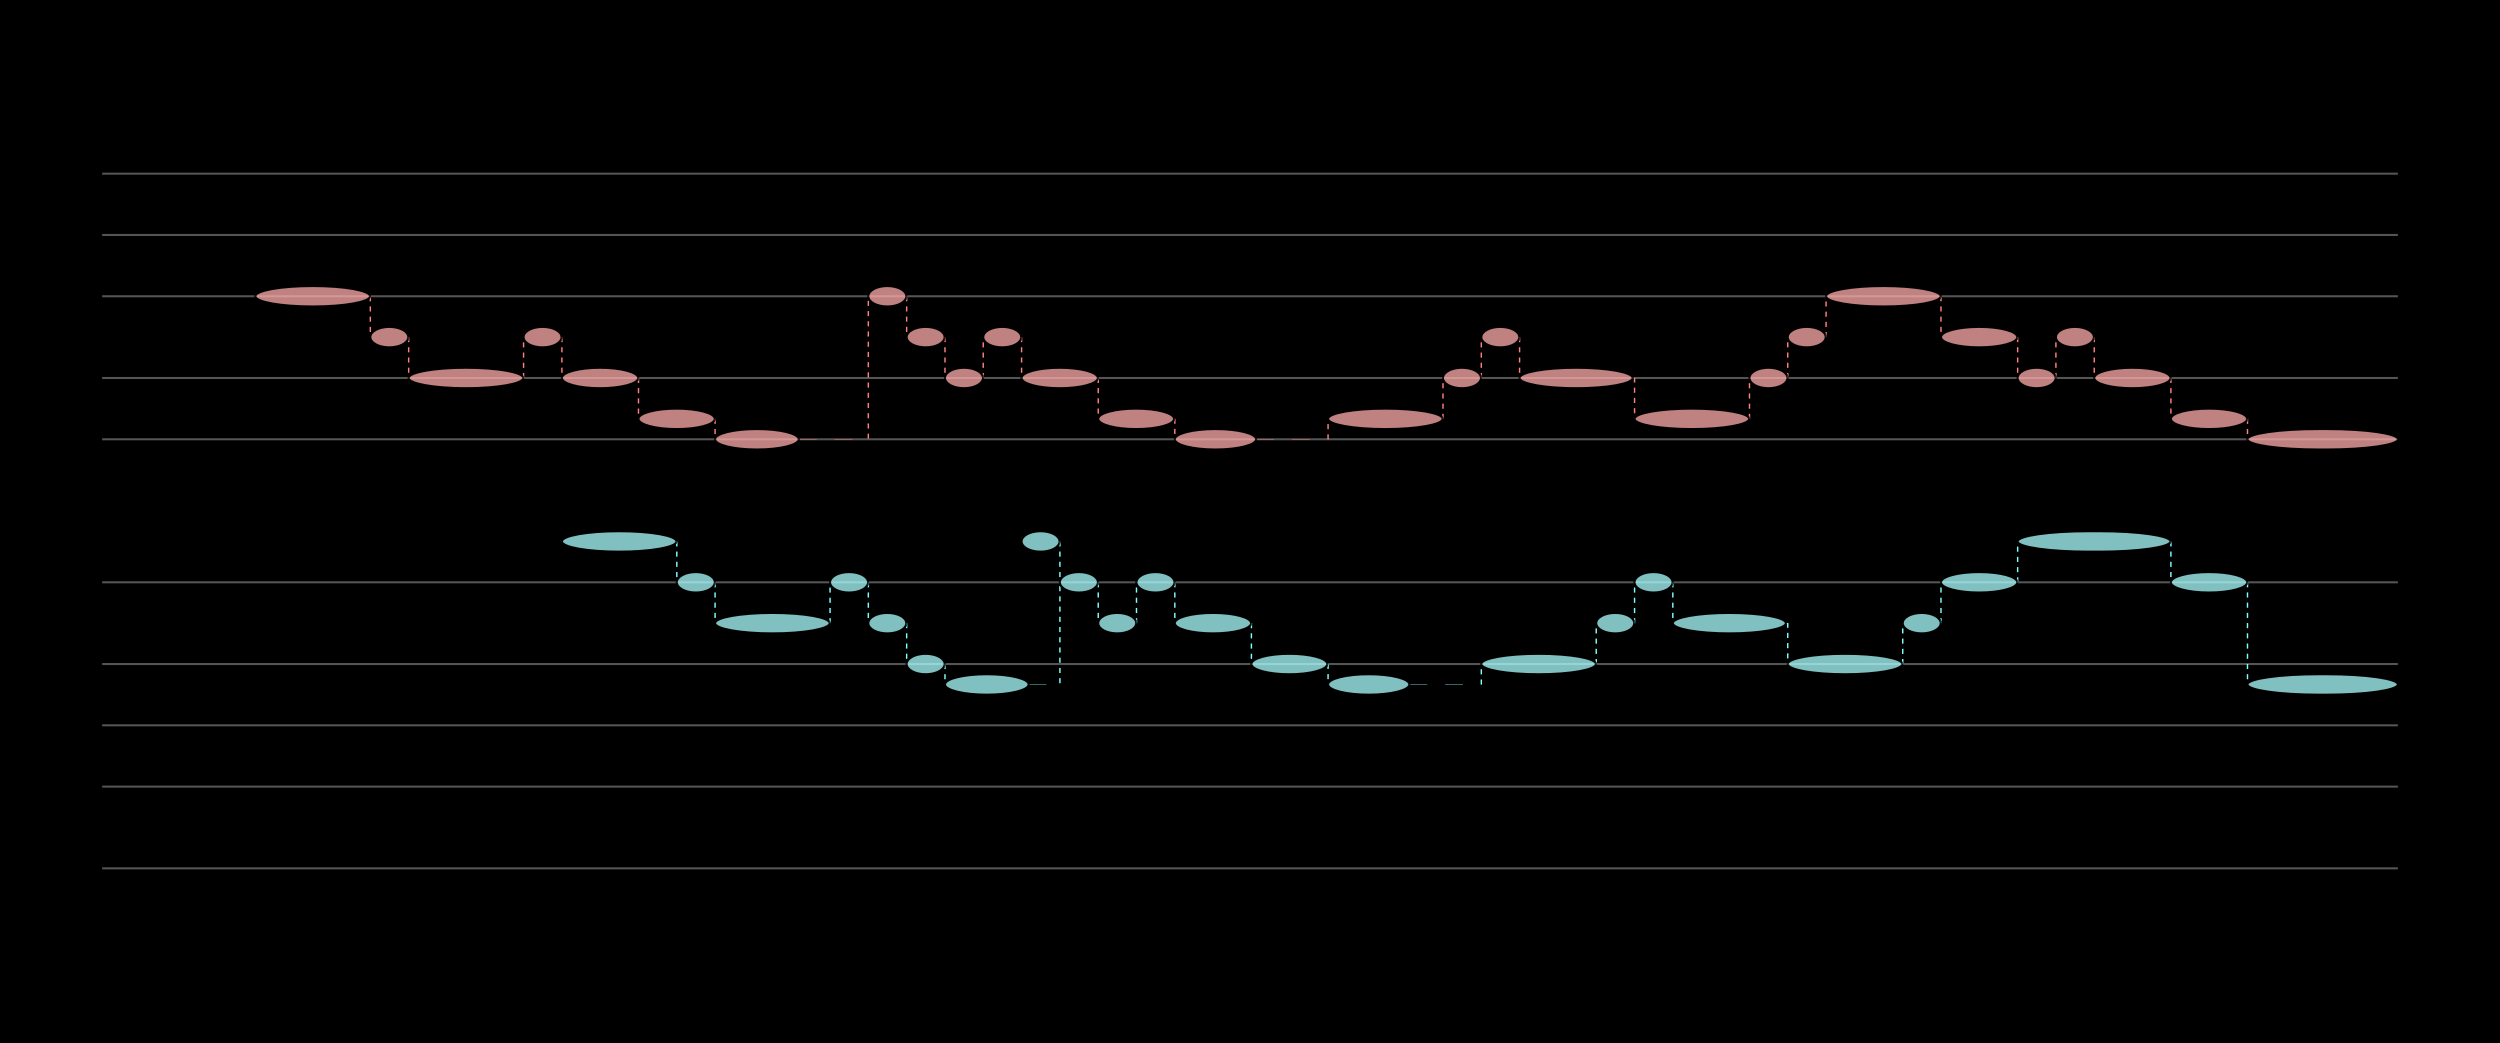
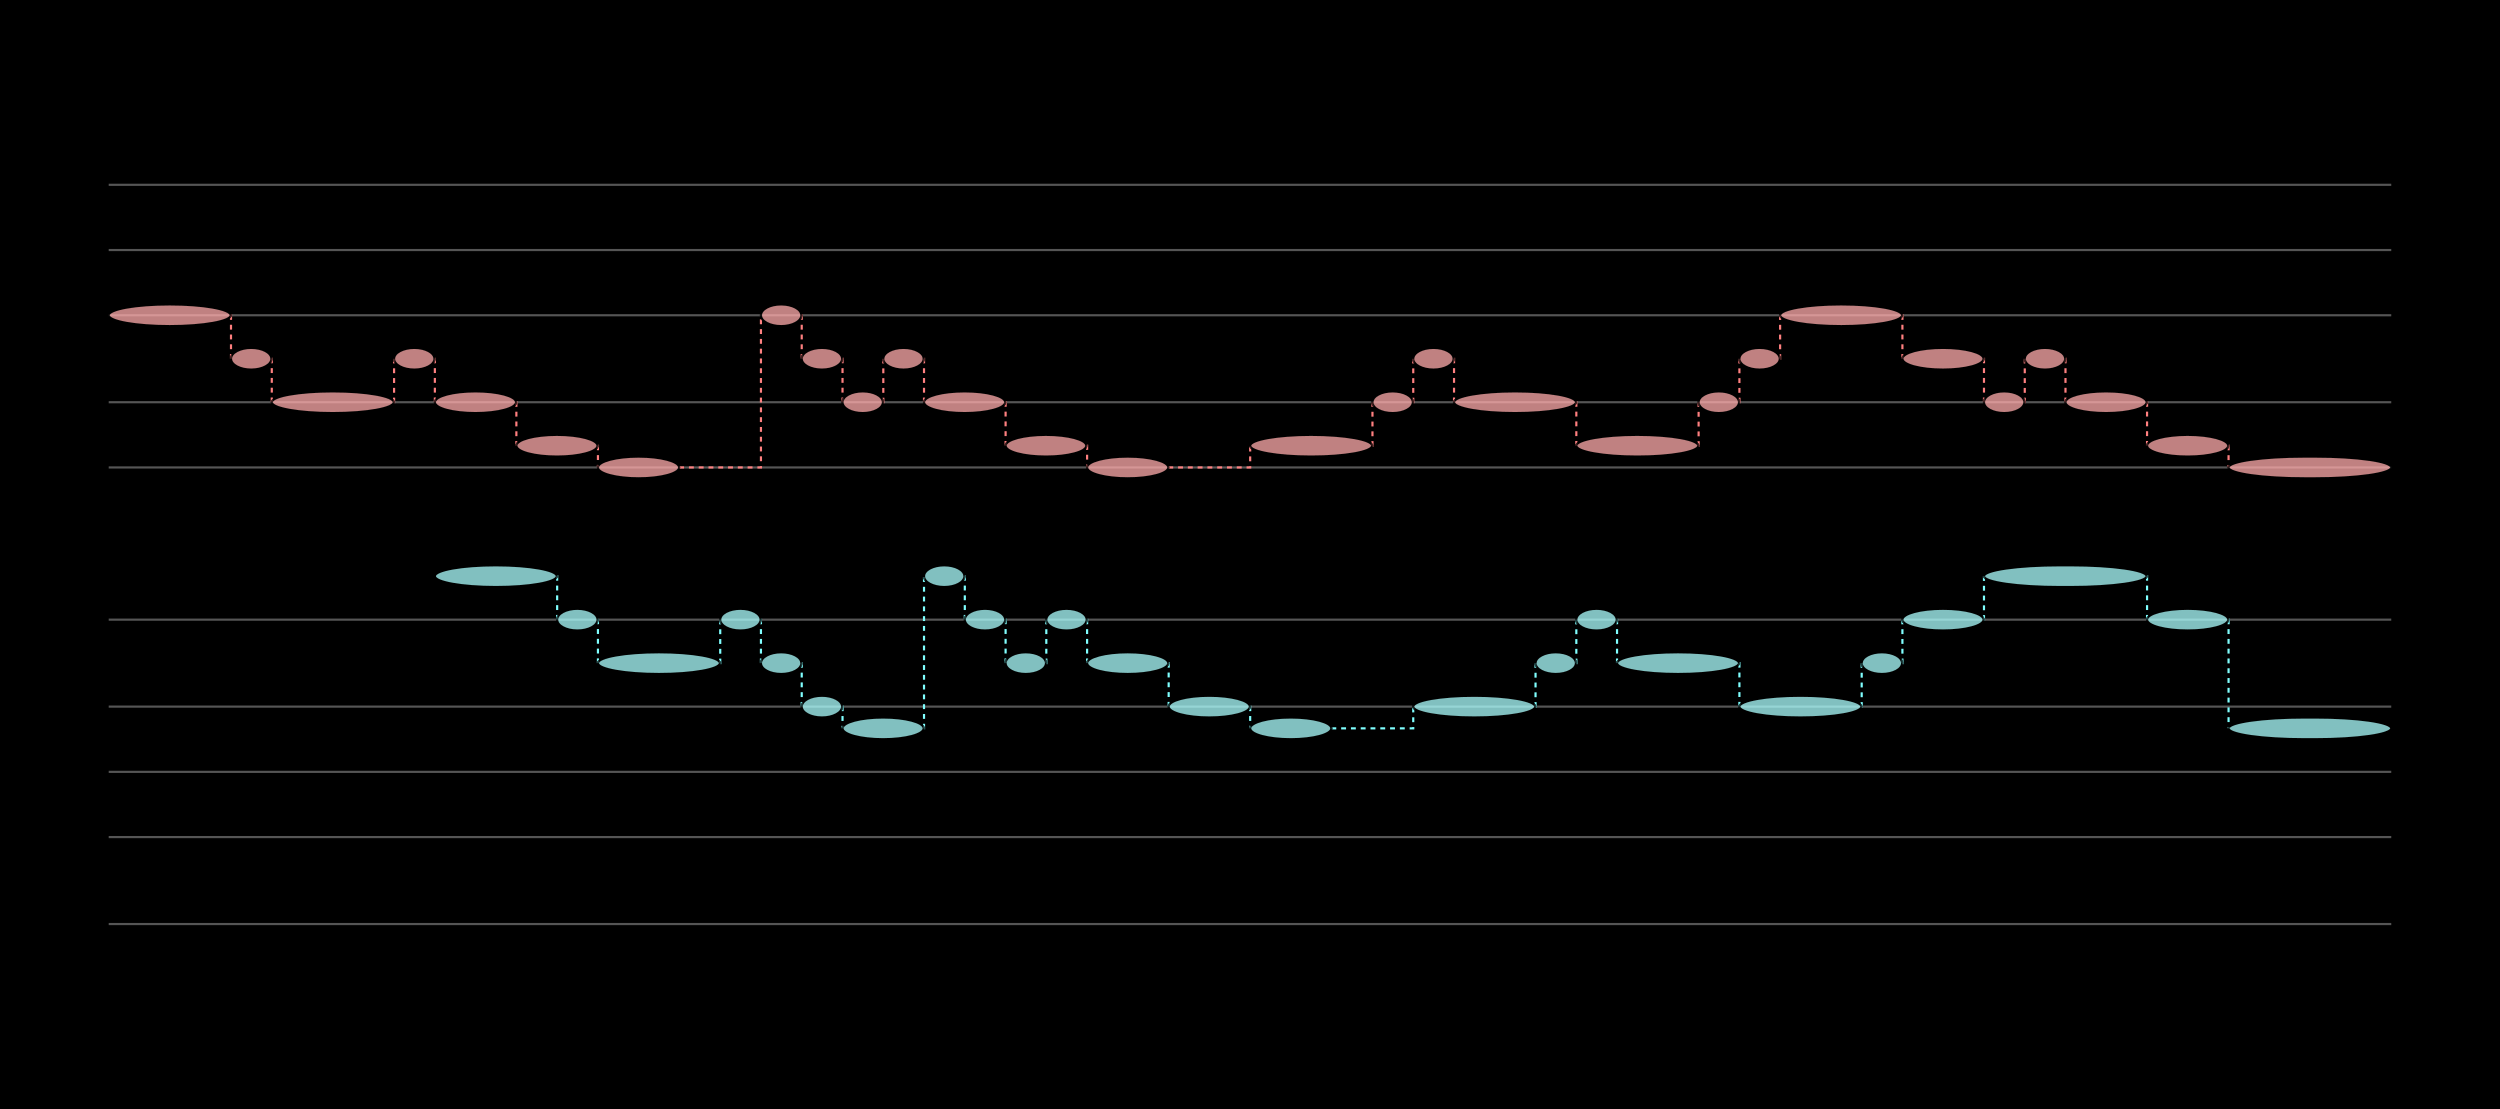
- <svg xmlns="http://www.w3.org/2000/svg" version="1.1" viewPort="0 40 32.103 41" viewBox="-50 -50 1223.59 510" width="1223.59" height="510">
+ <svg xmlns="http://www.w3.org/2000/svg" version="1.1" viewPort="0 40 29.995 41" viewBox="-50 -50 1149.84 510" width="1149.84" height="510">
  <filter id="constantOpacity">
    <feComponentTransfer>
      <feFuncA type="table" tableValues="0 .5 .5" />
    </feComponentTransfer>
  </filter>
  <rect class="background" x="-500%" y="-500%" width="1000%" height="1000%" style="fill:black" />
  <g transform="scale(35, -10) translate(0, -81)">
    <g class="staff-lines" stroke-width="0.1" stroke="#555555">
-       <path d="M0 64.5 L32.103 64.5" />
-       <path d="M0 67.5 L32.103 67.5" />
-       <path d="M0 71.5 L32.103 71.5" />
-       <path d="M0 74.5 L32.103 74.5" />
-       <path d="M0 77.5 L32.103 77.5" />
-       <path d="M0 43.5 L32.103 43.5" />
-       <path d="M0 47.5 L32.103 47.5" />
-       <path d="M0 50.5 L32.103 50.5" />
-       <path d="M0 53.5 L32.103 53.5" />
-       <path d="M0 57.5 L32.103 57.5" />
+       <path d="M0 64.5 L29.995 64.5" />
+       <path d="M0 67.5 L29.995 67.5" />
+       <path d="M0 71.5 L29.995 71.5" />
+       <path d="M0 74.5 L29.995 74.5" />
+       <path d="M0 77.5 L29.995 77.5" />
+       <path d="M0 43.5 L29.995 43.5" />
+       <path d="M0 47.5 L29.995 47.5" />
+       <path d="M0 50.5 L29.995 50.5" />
+       <path d="M0 53.5 L29.995 53.5" />
+       <path d="M0 57.5 L29.995 57.5" />
    </g>
    <g style="stroke-width:1; stroke:black;">
-       <g class="note-lines track-2" fill="none" stroke="hsl(180, 100%, 75%)" stroke-dasharray="0.25" stroke-width="0.02">
-         <path d=" M8.031 59.5 L8.036 59.5 L8.036 57.5" />
-         <path d=" M8.567 57.5 L8.571 57.5 L8.571 55.5" />
-         <path d=" M10.174 55.5 L10.179 55.5 L10.179 57.5" />
-         <path d=" M10.71 57.5 L10.714 57.5 L10.714 55.5" />
-         <path d=" M11.245 55.5 L11.25 55.5 L11.25 53.5" />
-         <path d=" M11.781 53.5 L11.786 53.5 L11.786 52.5" />
-         <path d=" M12.955 52.5 L13.393 52.5 L13.393 57.5" />
-         <path d=" M13.388 59.5 L13.393 59.5 L13.393 57.5" />
-         <path d=" M13.924 57.5 L13.929 57.5 L13.929 55.5" />
-         <path d=" M14.46 55.5 L14.464 55.5 L14.464 57.5" />
-         <path d=" M14.995 57.5 L15 57.5 L15 55.5" />
-         <path d=" M16.067 55.5 L16.071 55.5 L16.071 53.5" />
-         <path d=" M17.133 53.5 L17.143 53.5 L17.143 52.5" />
-         <path d=" M18.28 52.5 L19.286 52.5 L19.286 53.5" />
-         <path d=" M20.888 53.5 L20.893 53.5 L20.893 55.5" />
-         <path d=" M21.424 55.5 L21.429 55.5 L21.429 57.5" />
-         <path d=" M21.96 57.5 L21.964 57.5 L21.964 55.5" />
-         <path d=" M23.546 55.5 L23.571 55.5 L23.571 53.5" />
-         <path d=" M25.174 53.5 L25.179 53.5 L25.179 55.5" />
-         <path d=" M25.71 55.5 L25.714 55.5 L25.714 57.5" />
-         <path d=" M26.781 57.5 L26.786 57.5 L26.786 59.5" />
-         <path d=" M28.924 59.5 L28.929 59.5 L28.929 57.5" />
-         <path d=" M29.995 57.5 L30 57.5 L30 52.5" />
-       </g>
-       <g class="note-lines track-1" fill="none" stroke="hsl(0, 100%, 75%)" stroke-dasharray="0.25" stroke-width="0.02">
-         <path d=" M3.746 71.5 L3.75 71.5 L3.75 69.5" />
-         <path d=" M4.281 69.5 L4.286 69.5 L4.286 67.5" />
-         <path d=" M5.888 67.5 L5.893 67.5 L5.893 69.5" />
-         <path d=" M6.424 69.5 L6.429 69.5 L6.429 67.5" />
-         <path d=" M7.496 67.5 L7.5 67.5 L7.5 65.5" />
-         <path d=" M8.567 65.5 L8.571 65.5 L8.571 64.5" />
-         <path d=" M9.741 64.5 L10.714 64.5 L10.714 71.5" />
-         <path d=" M11.245 71.5 L11.25 71.5 L11.25 69.5" />
-         <path d=" M11.781 69.5 L11.786 69.5 L11.786 67.5" />
-         <path d=" M12.317 67.5 L12.321 67.5 L12.321 69.5" />
-         <path d=" M12.853 69.5 L12.857 69.5 L12.857 67.5" />
-         <path d=" M13.924 67.5 L13.929 67.5 L13.929 65.5" />
-         <path d=" M14.99 65.5 L15 65.5 L15 64.5" />
-         <path d=" M16.137 64.5 L17.143 64.5 L17.143 65.5" />
-         <path d=" M18.745 65.5 L18.75 65.5 L18.75 67.5" />
-         <path d=" M19.281 67.5 L19.286 67.5 L19.286 69.5" />
-         <path d=" M19.817 69.5 L19.821 69.5 L19.821 67.5" />
-         <path d=" M21.403 67.5 L21.429 67.5 L21.429 65.5" />
-         <path d=" M23.031 65.5 L23.036 65.5 L23.036 67.5" />
-         <path d=" M23.567 67.5 L23.571 67.5 L23.571 69.5" />
-         <path d=" M24.103 69.5 L24.107 69.5 L24.107 71.5" />
-         <path d=" M25.71 71.5 L25.714 71.5 L25.714 69.5" />
-         <path d=" M26.781 69.5 L26.786 69.5 L26.786 67.5" />
-         <path d=" M27.317 67.5 L27.321 67.5 L27.321 69.5" />
-         <path d=" M27.853 69.5 L27.857 69.5 L27.857 67.5" />
-         <path d=" M28.924 67.5 L28.929 67.5 L28.929 65.5" />
-         <path d=" M29.995 65.5 L30 65.5 L30 64.5" />
+       <g class="note-lines track-2" fill="none" stroke="hsl(180, 100%, 75%)" stroke-dasharray="2.25" stroke-width="1">
+         <path vector-effect="non-scaling-stroke" d=" M5.888 59.5 L5.893 59.5 L5.893 57.5" />
+         <path vector-effect="non-scaling-stroke" d=" M6.424 57.5 L6.429 57.5 L6.429 55.5" />
+         <path vector-effect="non-scaling-stroke" d=" M8.031 55.5 L8.036 55.5 L8.036 57.5" />
+         <path vector-effect="non-scaling-stroke" d=" M8.567 57.5 L8.571 57.5 L8.571 55.5" />
+         <path vector-effect="non-scaling-stroke" d=" M9.103 55.5 L9.107 55.5 L9.107 53.5" />
+         <path vector-effect="non-scaling-stroke" d=" M9.638 53.5 L9.643 53.5 L9.643 52.5" />
+         <path vector-effect="non-scaling-stroke" d=" M10.71 52.5 L10.714 52.5 L10.714 59.5" />
+         <path vector-effect="non-scaling-stroke" d=" M11.245 59.5 L11.25 59.5 L11.25 57.5" />
+         <path vector-effect="non-scaling-stroke" d=" M11.781 57.5 L11.786 57.5 L11.786 55.5" />
+         <path vector-effect="non-scaling-stroke" d=" M12.317 55.5 L12.321 55.5 L12.321 57.5" />
+         <path vector-effect="non-scaling-stroke" d=" M12.853 57.5 L12.857 57.5 L12.857 55.5" />
+         <path vector-effect="non-scaling-stroke" d=" M13.924 55.5 L13.929 55.5 L13.929 53.5" />
+         <path vector-effect="non-scaling-stroke" d=" M14.995 53.5 L15 53.5 L15 52.5" />
+         <path vector-effect="non-scaling-stroke" d=" M16.067 52.5 L17.143 52.5 L17.143 53.5" />
+         <path vector-effect="non-scaling-stroke" d=" M18.745 53.5 L18.75 53.5 L18.75 55.5" />
+         <path vector-effect="non-scaling-stroke" d=" M19.281 55.5 L19.286 55.5 L19.286 57.5" />
+         <path vector-effect="non-scaling-stroke" d=" M19.817 57.5 L19.821 57.5 L19.821 55.5" />
+         <path vector-effect="non-scaling-stroke" d=" M21.424 55.5 L21.429 55.5 L21.429 53.5" />
+         <path vector-effect="non-scaling-stroke" d=" M23.031 53.5 L23.036 53.5 L23.036 55.5" />
+         <path vector-effect="non-scaling-stroke" d=" M23.567 55.5 L23.571 55.5 L23.571 57.5" />
+         <path vector-effect="non-scaling-stroke" d=" M24.638 57.5 L24.643 57.5 L24.643 59.5" />
+         <path vector-effect="non-scaling-stroke" d=" M26.781 59.5 L26.786 59.5 L26.786 57.5" />
+         <path vector-effect="non-scaling-stroke" d=" M27.853 57.5 L27.857 57.5 L27.857 52.5" />
+       </g>
+       <g class="note-lines track-1" fill="none" stroke="hsl(0, 100%, 75%)" stroke-dasharray="2.25" stroke-width="1">
+         <path vector-effect="non-scaling-stroke" d=" M1.603 71.5 L1.607 71.5 L1.607 69.5" />
+         <path vector-effect="non-scaling-stroke" d=" M2.138 69.5 L2.143 69.5 L2.143 67.5" />
+         <path vector-effect="non-scaling-stroke" d=" M3.746 67.5 L3.75 67.5 L3.75 69.5" />
+         <path vector-effect="non-scaling-stroke" d=" M4.281 69.5 L4.286 69.5 L4.286 67.5" />
+         <path vector-effect="non-scaling-stroke" d=" M5.353 67.5 L5.357 67.5 L5.357 65.5" />
+         <path vector-effect="non-scaling-stroke" d=" M6.424 65.5 L6.429 65.5 L6.429 64.5" />
+         <path vector-effect="non-scaling-stroke" d=" M7.496 64.5 L8.571 64.5 L8.571 71.5" />
+         <path vector-effect="non-scaling-stroke" d=" M9.103 71.5 L9.107 71.5 L9.107 69.5" />
+         <path vector-effect="non-scaling-stroke" d=" M9.638 69.5 L9.643 69.5 L9.643 67.5" />
+         <path vector-effect="non-scaling-stroke" d=" M10.174 67.5 L10.179 67.5 L10.179 69.5" />
+         <path vector-effect="non-scaling-stroke" d=" M10.71 69.5 L10.714 69.5 L10.714 67.5" />
+         <path vector-effect="non-scaling-stroke" d=" M11.781 67.5 L11.786 67.5 L11.786 65.5" />
+         <path vector-effect="non-scaling-stroke" d=" M12.847 65.5 L12.857 65.5 L12.857 64.5" />
+         <path vector-effect="non-scaling-stroke" d=" M13.924 64.5 L15 64.5 L15 65.5" />
+         <path vector-effect="non-scaling-stroke" d=" M16.603 65.5 L16.607 65.5 L16.607 67.5" />
+         <path vector-effect="non-scaling-stroke" d=" M17.138 67.5 L17.143 67.5 L17.143 69.5" />
+         <path vector-effect="non-scaling-stroke" d=" M17.674 69.5 L17.679 69.5 L17.679 67.5" />
+         <path vector-effect="non-scaling-stroke" d=" M19.281 67.5 L19.286 67.5 L19.286 65.5" />
+         <path vector-effect="non-scaling-stroke" d=" M20.888 65.5 L20.893 65.5 L20.893 67.5" />
+         <path vector-effect="non-scaling-stroke" d=" M21.424 67.5 L21.429 67.5 L21.429 69.5" />
+         <path vector-effect="non-scaling-stroke" d=" M21.96 69.5 L21.964 69.5 L21.964 71.5" />
+         <path vector-effect="non-scaling-stroke" d=" M23.567 71.5 L23.571 71.5 L23.571 69.5" />
+         <path vector-effect="non-scaling-stroke" d=" M24.638 69.5 L24.643 69.5 L24.643 67.5" />
+         <path vector-effect="non-scaling-stroke" d=" M25.174 67.5 L25.179 67.5 L25.179 69.5" />
+         <path vector-effect="non-scaling-stroke" d=" M25.71 69.5 L25.714 69.5 L25.714 67.5" />
+         <path vector-effect="non-scaling-stroke" d=" M26.781 67.5 L26.786 67.5 L26.786 65.5" />
+         <path vector-effect="non-scaling-stroke" d=" M27.853 65.5 L27.857 65.5 L27.857 64.5" />
      </g>
      <g opacity="0.5" class="note-backdrops track-2" style="fill:white;">
-         <rect vector-effect="non-scaling-stroke" class="note key-59 ont-6d429 offt-8d031 maxima" rx="1" ry="1" x="6.429" y="59" width="1.603" height="1" />
-         <rect vector-effect="non-scaling-stroke" class="note key-57 ont-8d036 offt-8d567" rx="1" ry="1" x="8.036" y="57" width="0.531" height="1" />
-         <rect vector-effect="non-scaling-stroke" class="note key-55 ont-8d571 offt-10d174" rx="1" ry="1" x="8.571" y="55" width="1.603" height="1" />
-         <rect vector-effect="non-scaling-stroke" class="note key-57 ont-10d179 offt-10d710" rx="1" ry="1" x="10.179" y="57" width="0.531" height="1" />
-         <rect vector-effect="non-scaling-stroke" class="note key-55 ont-10d714 offt-11d246" rx="1" ry="1" x="10.714" y="55" width="0.531" height="1" />
-         <rect vector-effect="non-scaling-stroke" class="note key-53 ont-11d250 offt-11d781" rx="1" ry="1" x="11.25" y="53" width="0.531" height="1" />
-         <rect vector-effect="non-scaling-stroke" class="note key-52 ont-11d786 offt-12d955 minima" rx="1" ry="1" x="11.786" y="52" width="1.17" height="1" />
-         <rect vector-effect="non-scaling-stroke" class="note key-59 ont-12d857 offt-13d388 maxima" rx="1" ry="1" x="12.857" y="59" width="0.531" height="1" />
-         <rect vector-effect="non-scaling-stroke" class="note key-57 ont-13d393 offt-13d924" rx="1" ry="1" x="13.393" y="57" width="0.531" height="1" />
-         <rect vector-effect="non-scaling-stroke" class="note key-55 ont-13d929 offt-14d460" rx="1" ry="1" x="13.929" y="55" width="0.531" height="1" />
-         <rect vector-effect="non-scaling-stroke" class="note key-57 ont-14d464 offt-14d996" rx="1" ry="1" x="14.464" y="57" width="0.531" height="1" />
-         <rect vector-effect="non-scaling-stroke" class="note key-55 ont-15d000 offt-16d067" rx="1" ry="1" x="15" y="55" width="1.067" height="1" />
-         <rect vector-effect="non-scaling-stroke" class="note key-53 ont-16d071 offt-17d133" rx="1" ry="1" x="16.071" y="53" width="1.061" height="1" />
-         <rect vector-effect="non-scaling-stroke" class="note key-52 ont-17d143 offt-18d280 minima" rx="1" ry="1" x="17.143" y="52" width="1.137" height="1" />
-         <rect vector-effect="non-scaling-stroke" class="note key-53 ont-19d286 offt-20d888" rx="1" ry="1" x="19.286" y="53" width="1.603" height="1" />
-         <rect vector-effect="non-scaling-stroke" class="note key-55 ont-20d893 offt-21d424" rx="1" ry="1" x="20.893" y="55" width="0.531" height="1" />
-         <rect vector-effect="non-scaling-stroke" class="note key-57 ont-21d429 offt-21d960" rx="1" ry="1" x="21.429" y="57" width="0.531" height="1" />
-         <rect vector-effect="non-scaling-stroke" class="note key-55 ont-21d964 offt-23d546" rx="1" ry="1" x="21.964" y="55" width="1.581" height="1" />
-         <rect vector-effect="non-scaling-stroke" class="note key-53 ont-23d571 offt-25d174" rx="1" ry="1" x="23.571" y="53" width="1.603" height="1" />
-         <rect vector-effect="non-scaling-stroke" class="note key-55 ont-25d179 offt-25d710" rx="1" ry="1" x="25.179" y="55" width="0.531" height="1" />
-         <rect vector-effect="non-scaling-stroke" class="note key-57 ont-25d714 offt-26d781" rx="1" ry="1" x="25.714" y="57" width="1.067" height="1" />
-         <rect vector-effect="non-scaling-stroke" class="note key-59 ont-26d786 offt-28d924 maxima" rx="1" ry="1" x="26.786" y="59" width="2.138" height="1" />
-         <rect vector-effect="non-scaling-stroke" class="note key-57 ont-28d929 offt-29d996" rx="1" ry="1" x="28.929" y="57" width="1.067" height="1" />
-         <rect vector-effect="non-scaling-stroke" class="note key-52 ont-30d000 offt-32d103 minima" rx="1" ry="1" x="30" y="52" width="2.103" height="1" />
+         <g class="note key-59 ont-4d286 offt-5d888 maxima">
+           <rect vector-effect="non-scaling-stroke" rx="1" ry="1" x="4.286" y="59" width="1.603" height="1" />
+         </g>
+         <g class="note key-57 ont-5d893 offt-6d424">
+           <rect vector-effect="non-scaling-stroke" rx="1" ry="1" x="5.893" y="57" width="0.531" height="1" />
+         </g>
+         <g class="note key-55 ont-6d429 offt-8d031">
+           <rect vector-effect="non-scaling-stroke" rx="1" ry="1" x="6.429" y="55" width="1.603" height="1" />
+         </g>
+         <g class="note key-57 ont-8d036 offt-8d567">
+           <rect vector-effect="non-scaling-stroke" rx="1" ry="1" x="8.036" y="57" width="0.531" height="1" />
+         </g>
+         <g class="note key-55 ont-8d571 offt-9d103">
+           <rect vector-effect="non-scaling-stroke" rx="1" ry="1" x="8.571" y="55" width="0.531" height="1" />
+         </g>
+         <g class="note key-53 ont-9d107 offt-9d638">
+           <rect vector-effect="non-scaling-stroke" rx="1" ry="1" x="9.107" y="53" width="0.531" height="1" />
+         </g>
+         <g class="note key-52 ont-9d643 offt-10d710 minima">
+           <rect vector-effect="non-scaling-stroke" rx="1" ry="1" x="9.643" y="52" width="1.067" height="1" />
+         </g>
+         <g class="note key-59 ont-10d714 offt-11d246 maxima">
+           <rect vector-effect="non-scaling-stroke" rx="1" ry="1" x="10.714" y="59" width="0.531" height="1" />
+         </g>
+         <g class="note key-57 ont-11d250 offt-11d781">
+           <rect vector-effect="non-scaling-stroke" rx="1" ry="1" x="11.25" y="57" width="0.531" height="1" />
+         </g>
+         <g class="note key-55 ont-11d786 offt-12d317">
+           <rect vector-effect="non-scaling-stroke" rx="1" ry="1" x="11.786" y="55" width="0.531" height="1" />
+         </g>
+         <g class="note key-57 ont-12d321 offt-12d853">
+           <rect vector-effect="non-scaling-stroke" rx="1" ry="1" x="12.321" y="57" width="0.531" height="1" />
+         </g>
+         <g class="note key-55 ont-12d857 offt-13d924">
+           <rect vector-effect="non-scaling-stroke" rx="1" ry="1" x="12.857" y="55" width="1.067" height="1" />
+         </g>
+         <g class="note key-53 ont-13d929 offt-14d996">
+           <rect vector-effect="non-scaling-stroke" rx="1" ry="1" x="13.929" y="53" width="1.067" height="1" />
+         </g>
+         <g class="note key-52 ont-15d000 offt-16d067 minima">
+           <rect vector-effect="non-scaling-stroke" rx="1" ry="1" x="15" y="52" width="1.067" height="1" />
+         </g>
+         <g class="note key-53 ont-17d143 offt-18d746">
+           <rect vector-effect="non-scaling-stroke" rx="1" ry="1" x="17.143" y="53" width="1.603" height="1" />
+         </g>
+         <g class="note key-55 ont-18d750 offt-19d281">
+           <rect vector-effect="non-scaling-stroke" rx="1" ry="1" x="18.75" y="55" width="0.531" height="1" />
+         </g>
+         <g class="note key-57 ont-19d286 offt-19d817">
+           <rect vector-effect="non-scaling-stroke" rx="1" ry="1" x="19.286" y="57" width="0.531" height="1" />
+         </g>
+         <g class="note key-55 ont-19d821 offt-21d424">
+           <rect vector-effect="non-scaling-stroke" rx="1" ry="1" x="19.821" y="55" width="1.603" height="1" />
+         </g>
+         <g class="note key-53 ont-21d429 offt-23d031">
+           <rect vector-effect="non-scaling-stroke" rx="1" ry="1" x="21.429" y="53" width="1.603" height="1" />
+         </g>
+         <g class="note key-55 ont-23d036 offt-23d567">
+           <rect vector-effect="non-scaling-stroke" rx="1" ry="1" x="23.036" y="55" width="0.531" height="1" />
+         </g>
+         <g class="note key-57 ont-23d571 offt-24d638">
+           <rect vector-effect="non-scaling-stroke" rx="1" ry="1" x="23.571" y="57" width="1.067" height="1" />
+         </g>
+         <g class="note key-59 ont-24d643 offt-26d781 maxima">
+           <rect vector-effect="non-scaling-stroke" rx="1" ry="1" x="24.643" y="59" width="2.138" height="1" />
+         </g>
+         <g class="note key-57 ont-26d786 offt-27d853">
+           <rect vector-effect="non-scaling-stroke" rx="1" ry="1" x="26.786" y="57" width="1.067" height="1" />
+         </g>
+         <g class="note key-52 ont-27d857 offt-29d996 minima">
+           <rect vector-effect="non-scaling-stroke" rx="1" ry="1" x="27.857" y="52" width="2.138" height="1" />
+         </g>
      </g>
      <g opacity="0.5" class="note-backdrops track-1" style="fill:white;">
-         <rect vector-effect="non-scaling-stroke" class="note key-71 ont-2d143 offt-3d746 maxima" rx="1" ry="1" x="2.143" y="71" width="1.603" height="1" />
-         <rect vector-effect="non-scaling-stroke" class="note key-69 ont-3d750 offt-4d281" rx="1" ry="1" x="3.75" y="69" width="0.531" height="1" />
-         <rect vector-effect="non-scaling-stroke" class="note key-67 ont-4d286 offt-5d888" rx="1" ry="1" x="4.286" y="67" width="1.603" height="1" />
-         <rect vector-effect="non-scaling-stroke" class="note key-69 ont-5d893 offt-6d424" rx="1" ry="1" x="5.893" y="69" width="0.531" height="1" />
-         <rect vector-effect="non-scaling-stroke" class="note key-67 ont-6d429 offt-7d496" rx="1" ry="1" x="6.429" y="67" width="1.067" height="1" />
-         <rect vector-effect="non-scaling-stroke" class="note key-65 ont-7d500 offt-8d567" rx="1" ry="1" x="7.5" y="65" width="1.067" height="1" />
-         <rect vector-effect="non-scaling-stroke" class="note key-64 ont-8d571 offt-9d741 minima" rx="1" ry="1" x="8.571" y="64" width="1.17" height="1" />
-         <rect vector-effect="non-scaling-stroke" class="note key-71 ont-10d714 offt-11d246 maxima" rx="1" ry="1" x="10.714" y="71" width="0.531" height="1" />
-         <rect vector-effect="non-scaling-stroke" class="note key-69 ont-11d250 offt-11d781" rx="1" ry="1" x="11.25" y="69" width="0.531" height="1" />
-         <rect vector-effect="non-scaling-stroke" class="note key-67 ont-11d786 offt-12d317" rx="1" ry="1" x="11.786" y="67" width="0.531" height="1" />
-         <rect vector-effect="non-scaling-stroke" class="note key-69 ont-12d321 offt-12d853" rx="1" ry="1" x="12.321" y="69" width="0.531" height="1" />
-         <rect vector-effect="non-scaling-stroke" class="note key-67 ont-12d857 offt-13d924" rx="1" ry="1" x="12.857" y="67" width="1.067" height="1" />
-         <rect vector-effect="non-scaling-stroke" class="note key-65 ont-13d929 offt-14d990" rx="1" ry="1" x="13.929" y="65" width="1.061" height="1" />
-         <rect vector-effect="non-scaling-stroke" class="note key-64 ont-15d000 offt-16d137 minima" rx="1" ry="1" x="15" y="64" width="1.137" height="1" />
-         <rect vector-effect="non-scaling-stroke" class="note key-65 ont-17d143 offt-18d746" rx="1" ry="1" x="17.143" y="65" width="1.603" height="1" />
-         <rect vector-effect="non-scaling-stroke" class="note key-67 ont-18d750 offt-19d281" rx="1" ry="1" x="18.75" y="67" width="0.531" height="1" />
-         <rect vector-effect="non-scaling-stroke" class="note key-69 ont-19d286 offt-19d817" rx="1" ry="1" x="19.286" y="69" width="0.531" height="1" />
-         <rect vector-effect="non-scaling-stroke" class="note key-67 ont-19d821 offt-21d403" rx="1" ry="1" x="19.821" y="67" width="1.581" height="1" />
-         <rect vector-effect="non-scaling-stroke" class="note key-65 ont-21d429 offt-23d031" rx="1" ry="1" x="21.429" y="65" width="1.603" height="1" />
-         <rect vector-effect="non-scaling-stroke" class="note key-67 ont-23d036 offt-23d567" rx="1" ry="1" x="23.036" y="67" width="0.531" height="1" />
-         <rect vector-effect="non-scaling-stroke" class="note key-69 ont-23d571 offt-24d103" rx="1" ry="1" x="23.571" y="69" width="0.531" height="1" />
-         <rect vector-effect="non-scaling-stroke" class="note key-71 ont-24d107 offt-25d710 maxima" rx="1" ry="1" x="24.107" y="71" width="1.603" height="1" />
-         <rect vector-effect="non-scaling-stroke" class="note key-69 ont-25d714 offt-26d781" rx="1" ry="1" x="25.714" y="69" width="1.067" height="1" />
-         <rect vector-effect="non-scaling-stroke" class="note key-67 ont-26d786 offt-27d317" rx="1" ry="1" x="26.786" y="67" width="0.531" height="1" />
-         <rect vector-effect="non-scaling-stroke" class="note key-69 ont-27d321 offt-27d853" rx="1" ry="1" x="27.321" y="69" width="0.531" height="1" />
-         <rect vector-effect="non-scaling-stroke" class="note key-67 ont-27d857 offt-28d924" rx="1" ry="1" x="27.857" y="67" width="1.067" height="1" />
-         <rect vector-effect="non-scaling-stroke" class="note key-65 ont-28d929 offt-29d996" rx="1" ry="1" x="28.929" y="65" width="1.067" height="1" />
-         <rect vector-effect="non-scaling-stroke" class="note key-64 ont-30d000 offt-32d103 minima" rx="1" ry="1" x="30" y="64" width="2.103" height="1" />
+         <g class="note key-71 ont-0d000 offt-1d603 maxima">
+           <rect vector-effect="non-scaling-stroke" rx="1" ry="1" x="0" y="71" width="1.603" height="1" />
+         </g>
+         <g class="note key-69 ont-1d607 offt-2d138">
+           <rect vector-effect="non-scaling-stroke" rx="1" ry="1" x="1.607" y="69" width="0.531" height="1" />
+         </g>
+         <g class="note key-67 ont-2d143 offt-3d746">
+           <rect vector-effect="non-scaling-stroke" rx="1" ry="1" x="2.143" y="67" width="1.603" height="1" />
+         </g>
+         <g class="note key-69 ont-3d750 offt-4d281">
+           <rect vector-effect="non-scaling-stroke" rx="1" ry="1" x="3.75" y="69" width="0.531" height="1" />
+         </g>
+         <g class="note key-67 ont-4d286 offt-5d353">
+           <rect vector-effect="non-scaling-stroke" rx="1" ry="1" x="4.286" y="67" width="1.067" height="1" />
+         </g>
+         <g class="note key-65 ont-5d357 offt-6d424">
+           <rect vector-effect="non-scaling-stroke" rx="1" ry="1" x="5.357" y="65" width="1.067" height="1" />
+         </g>
+         <g class="note key-64 ont-6d429 offt-7d496 minima">
+           <rect vector-effect="non-scaling-stroke" rx="1" ry="1" x="6.429" y="64" width="1.067" height="1" />
+         </g>
+         <g class="note key-71 ont-8d571 offt-9d103 maxima">
+           <rect vector-effect="non-scaling-stroke" rx="1" ry="1" x="8.571" y="71" width="0.531" height="1" />
+         </g>
+         <g class="note key-69 ont-9d107 offt-9d638">
+           <rect vector-effect="non-scaling-stroke" rx="1" ry="1" x="9.107" y="69" width="0.531" height="1" />
+         </g>
+         <g class="note key-67 ont-9d643 offt-10d174">
+           <rect vector-effect="non-scaling-stroke" rx="1" ry="1" x="9.643" y="67" width="0.531" height="1" />
+         </g>
+         <g class="note key-69 ont-10d179 offt-10d710">
+           <rect vector-effect="non-scaling-stroke" rx="1" ry="1" x="10.179" y="69" width="0.531" height="1" />
+         </g>
+         <g class="note key-67 ont-10d714 offt-11d781">
+           <rect vector-effect="non-scaling-stroke" rx="1" ry="1" x="10.714" y="67" width="1.067" height="1" />
+         </g>
+         <g class="note key-65 ont-11d786 offt-12d847">
+           <rect vector-effect="non-scaling-stroke" rx="1" ry="1" x="11.786" y="65" width="1.061" height="1" />
+         </g>
+         <g class="note key-64 ont-12d857 offt-13d924 minima">
+           <rect vector-effect="non-scaling-stroke" rx="1" ry="1" x="12.857" y="64" width="1.067" height="1" />
+         </g>
+         <g class="note key-65 ont-15d000 offt-16d603">
+           <rect vector-effect="non-scaling-stroke" rx="1" ry="1" x="15" y="65" width="1.603" height="1" />
+         </g>
+         <g class="note key-67 ont-16d607 offt-17d138">
+           <rect vector-effect="non-scaling-stroke" rx="1" ry="1" x="16.607" y="67" width="0.531" height="1" />
+         </g>
+         <g class="note key-69 ont-17d143 offt-17d674">
+           <rect vector-effect="non-scaling-stroke" rx="1" ry="1" x="17.143" y="69" width="0.531" height="1" />
+         </g>
+         <g class="note key-67 ont-17d679 offt-19d281">
+           <rect vector-effect="non-scaling-stroke" rx="1" ry="1" x="17.679" y="67" width="1.603" height="1" />
+         </g>
+         <g class="note key-65 ont-19d286 offt-20d888">
+           <rect vector-effect="non-scaling-stroke" rx="1" ry="1" x="19.286" y="65" width="1.603" height="1" />
+         </g>
+         <g class="note key-67 ont-20d893 offt-21d424">
+           <rect vector-effect="non-scaling-stroke" rx="1" ry="1" x="20.893" y="67" width="0.531" height="1" />
+         </g>
+         <g class="note key-69 ont-21d429 offt-21d960">
+           <rect vector-effect="non-scaling-stroke" rx="1" ry="1" x="21.429" y="69" width="0.531" height="1" />
+         </g>
+         <g class="note key-71 ont-21d964 offt-23d567 maxima">
+           <rect vector-effect="non-scaling-stroke" rx="1" ry="1" x="21.964" y="71" width="1.603" height="1" />
+         </g>
+         <g class="note key-69 ont-23d571 offt-24d638">
+           <rect vector-effect="non-scaling-stroke" rx="1" ry="1" x="23.571" y="69" width="1.067" height="1" />
+         </g>
+         <g class="note key-67 ont-24d643 offt-25d174">
+           <rect vector-effect="non-scaling-stroke" rx="1" ry="1" x="24.643" y="67" width="0.531" height="1" />
+         </g>
+         <g class="note key-69 ont-25d179 offt-25d710">
+           <rect vector-effect="non-scaling-stroke" rx="1" ry="1" x="25.179" y="69" width="0.531" height="1" />
+         </g>
+         <g class="note key-67 ont-25d714 offt-26d781">
+           <rect vector-effect="non-scaling-stroke" rx="1" ry="1" x="25.714" y="67" width="1.067" height="1" />
+         </g>
+         <g class="note key-65 ont-26d786 offt-27d853">
+           <rect vector-effect="non-scaling-stroke" rx="1" ry="1" x="26.786" y="65" width="1.067" height="1" />
+         </g>
+         <g class="note key-64 ont-27d857 offt-29d996 minima">
+           <rect vector-effect="non-scaling-stroke" rx="1" ry="1" x="27.857" y="64" width="2.138" height="1" />
+         </g>
      </g>
      <g class="track-2" filter="url(#constantOpacity)" style="opacity:1; fill:hsl(180, 100%, 75%);">
-         <rect vector-effect="non-scaling-stroke" class="note key-59 ont-6d429 offt-8d031 maxima" rx="1" ry="1" x="6.429" y="59" width="1.603" height="1" />
-         <rect vector-effect="non-scaling-stroke" class="note key-57 ont-8d036 offt-8d567" rx="1" ry="1" x="8.036" y="57" width="0.531" height="1" />
-         <rect vector-effect="non-scaling-stroke" class="note key-55 ont-8d571 offt-10d174" rx="1" ry="1" x="8.571" y="55" width="1.603" height="1" />
-         <rect vector-effect="non-scaling-stroke" class="note key-57 ont-10d179 offt-10d710" rx="1" ry="1" x="10.179" y="57" width="0.531" height="1" />
-         <rect vector-effect="non-scaling-stroke" class="note key-55 ont-10d714 offt-11d246" rx="1" ry="1" x="10.714" y="55" width="0.531" height="1" />
-         <rect vector-effect="non-scaling-stroke" class="note key-53 ont-11d250 offt-11d781" rx="1" ry="1" x="11.25" y="53" width="0.531" height="1" />
-         <rect vector-effect="non-scaling-stroke" class="note key-52 ont-11d786 offt-12d955 minima" rx="1" ry="1" x="11.786" y="52" width="1.17" height="1" />
-         <rect vector-effect="non-scaling-stroke" class="note key-59 ont-12d857 offt-13d388 maxima" rx="1" ry="1" x="12.857" y="59" width="0.531" height="1" />
-         <rect vector-effect="non-scaling-stroke" class="note key-57 ont-13d393 offt-13d924" rx="1" ry="1" x="13.393" y="57" width="0.531" height="1" />
-         <rect vector-effect="non-scaling-stroke" class="note key-55 ont-13d929 offt-14d460" rx="1" ry="1" x="13.929" y="55" width="0.531" height="1" />
-         <rect vector-effect="non-scaling-stroke" class="note key-57 ont-14d464 offt-14d996" rx="1" ry="1" x="14.464" y="57" width="0.531" height="1" />
-         <rect vector-effect="non-scaling-stroke" class="note key-55 ont-15d000 offt-16d067" rx="1" ry="1" x="15" y="55" width="1.067" height="1" />
-         <rect vector-effect="non-scaling-stroke" class="note key-53 ont-16d071 offt-17d133" rx="1" ry="1" x="16.071" y="53" width="1.061" height="1" />
-         <rect vector-effect="non-scaling-stroke" class="note key-52 ont-17d143 offt-18d280 minima" rx="1" ry="1" x="17.143" y="52" width="1.137" height="1" />
-         <rect vector-effect="non-scaling-stroke" class="note key-53 ont-19d286 offt-20d888" rx="1" ry="1" x="19.286" y="53" width="1.603" height="1" />
-         <rect vector-effect="non-scaling-stroke" class="note key-55 ont-20d893 offt-21d424" rx="1" ry="1" x="20.893" y="55" width="0.531" height="1" />
-         <rect vector-effect="non-scaling-stroke" class="note key-57 ont-21d429 offt-21d960" rx="1" ry="1" x="21.429" y="57" width="0.531" height="1" />
-         <rect vector-effect="non-scaling-stroke" class="note key-55 ont-21d964 offt-23d546" rx="1" ry="1" x="21.964" y="55" width="1.581" height="1" />
-         <rect vector-effect="non-scaling-stroke" class="note key-53 ont-23d571 offt-25d174" rx="1" ry="1" x="23.571" y="53" width="1.603" height="1" />
-         <rect vector-effect="non-scaling-stroke" class="note key-55 ont-25d179 offt-25d710" rx="1" ry="1" x="25.179" y="55" width="0.531" height="1" />
-         <rect vector-effect="non-scaling-stroke" class="note key-57 ont-25d714 offt-26d781" rx="1" ry="1" x="25.714" y="57" width="1.067" height="1" />
-         <rect vector-effect="non-scaling-stroke" class="note key-59 ont-26d786 offt-28d924 maxima" rx="1" ry="1" x="26.786" y="59" width="2.138" height="1" />
-         <rect vector-effect="non-scaling-stroke" class="note key-57 ont-28d929 offt-29d996" rx="1" ry="1" x="28.929" y="57" width="1.067" height="1" />
-         <rect vector-effect="non-scaling-stroke" class="note key-52 ont-30d000 offt-32d103 minima" rx="1" ry="1" x="30" y="52" width="2.103" height="1" />
+         <g class="note key-59 ont-4d286 offt-5d888 maxima">
+           <rect vector-effect="non-scaling-stroke" rx="1" ry="1" x="4.286" y="59" width="1.603" height="1" />
+         </g>
+         <g class="note key-57 ont-5d893 offt-6d424">
+           <rect vector-effect="non-scaling-stroke" rx="1" ry="1" x="5.893" y="57" width="0.531" height="1" />
+         </g>
+         <g class="note key-55 ont-6d429 offt-8d031">
+           <rect vector-effect="non-scaling-stroke" rx="1" ry="1" x="6.429" y="55" width="1.603" height="1" />
+         </g>
+         <g class="note key-57 ont-8d036 offt-8d567">
+           <rect vector-effect="non-scaling-stroke" rx="1" ry="1" x="8.036" y="57" width="0.531" height="1" />
+         </g>
+         <g class="note key-55 ont-8d571 offt-9d103">
+           <rect vector-effect="non-scaling-stroke" rx="1" ry="1" x="8.571" y="55" width="0.531" height="1" />
+         </g>
+         <g class="note key-53 ont-9d107 offt-9d638">
+           <rect vector-effect="non-scaling-stroke" rx="1" ry="1" x="9.107" y="53" width="0.531" height="1" />
+         </g>
+         <g class="note key-52 ont-9d643 offt-10d710 minima">
+           <rect vector-effect="non-scaling-stroke" rx="1" ry="1" x="9.643" y="52" width="1.067" height="1" />
+         </g>
+         <g class="note key-59 ont-10d714 offt-11d246 maxima">
+           <rect vector-effect="non-scaling-stroke" rx="1" ry="1" x="10.714" y="59" width="0.531" height="1" />
+         </g>
+         <g class="note key-57 ont-11d250 offt-11d781">
+           <rect vector-effect="non-scaling-stroke" rx="1" ry="1" x="11.25" y="57" width="0.531" height="1" />
+         </g>
+         <g class="note key-55 ont-11d786 offt-12d317">
+           <rect vector-effect="non-scaling-stroke" rx="1" ry="1" x="11.786" y="55" width="0.531" height="1" />
+         </g>
+         <g class="note key-57 ont-12d321 offt-12d853">
+           <rect vector-effect="non-scaling-stroke" rx="1" ry="1" x="12.321" y="57" width="0.531" height="1" />
+         </g>
+         <g class="note key-55 ont-12d857 offt-13d924">
+           <rect vector-effect="non-scaling-stroke" rx="1" ry="1" x="12.857" y="55" width="1.067" height="1" />
+         </g>
+         <g class="note key-53 ont-13d929 offt-14d996">
+           <rect vector-effect="non-scaling-stroke" rx="1" ry="1" x="13.929" y="53" width="1.067" height="1" />
+         </g>
+         <g class="note key-52 ont-15d000 offt-16d067 minima">
+           <rect vector-effect="non-scaling-stroke" rx="1" ry="1" x="15" y="52" width="1.067" height="1" />
+         </g>
+         <g class="note key-53 ont-17d143 offt-18d746">
+           <rect vector-effect="non-scaling-stroke" rx="1" ry="1" x="17.143" y="53" width="1.603" height="1" />
+         </g>
+         <g class="note key-55 ont-18d750 offt-19d281">
+           <rect vector-effect="non-scaling-stroke" rx="1" ry="1" x="18.75" y="55" width="0.531" height="1" />
+         </g>
+         <g class="note key-57 ont-19d286 offt-19d817">
+           <rect vector-effect="non-scaling-stroke" rx="1" ry="1" x="19.286" y="57" width="0.531" height="1" />
+         </g>
+         <g class="note key-55 ont-19d821 offt-21d424">
+           <rect vector-effect="non-scaling-stroke" rx="1" ry="1" x="19.821" y="55" width="1.603" height="1" />
+         </g>
+         <g class="note key-53 ont-21d429 offt-23d031">
+           <rect vector-effect="non-scaling-stroke" rx="1" ry="1" x="21.429" y="53" width="1.603" height="1" />
+         </g>
+         <g class="note key-55 ont-23d036 offt-23d567">
+           <rect vector-effect="non-scaling-stroke" rx="1" ry="1" x="23.036" y="55" width="0.531" height="1" />
+         </g>
+         <g class="note key-57 ont-23d571 offt-24d638">
+           <rect vector-effect="non-scaling-stroke" rx="1" ry="1" x="23.571" y="57" width="1.067" height="1" />
+         </g>
+         <g class="note key-59 ont-24d643 offt-26d781 maxima">
+           <rect vector-effect="non-scaling-stroke" rx="1" ry="1" x="24.643" y="59" width="2.138" height="1" />
+         </g>
+         <g class="note key-57 ont-26d786 offt-27d853">
+           <rect vector-effect="non-scaling-stroke" rx="1" ry="1" x="26.786" y="57" width="1.067" height="1" />
+         </g>
+         <g class="note key-52 ont-27d857 offt-29d996 minima">
+           <rect vector-effect="non-scaling-stroke" rx="1" ry="1" x="27.857" y="52" width="2.138" height="1" />
+         </g>
      </g>
      <g class="track-1" filter="url(#constantOpacity)" style="opacity:1; fill:hsl(0, 100%, 75%);">
-         <rect vector-effect="non-scaling-stroke" class="note key-71 ont-2d143 offt-3d746 maxima" rx="1" ry="1" x="2.143" y="71" width="1.603" height="1" />
-         <rect vector-effect="non-scaling-stroke" class="note key-69 ont-3d750 offt-4d281" rx="1" ry="1" x="3.75" y="69" width="0.531" height="1" />
-         <rect vector-effect="non-scaling-stroke" class="note key-67 ont-4d286 offt-5d888" rx="1" ry="1" x="4.286" y="67" width="1.603" height="1" />
-         <rect vector-effect="non-scaling-stroke" class="note key-69 ont-5d893 offt-6d424" rx="1" ry="1" x="5.893" y="69" width="0.531" height="1" />
-         <rect vector-effect="non-scaling-stroke" class="note key-67 ont-6d429 offt-7d496" rx="1" ry="1" x="6.429" y="67" width="1.067" height="1" />
-         <rect vector-effect="non-scaling-stroke" class="note key-65 ont-7d500 offt-8d567" rx="1" ry="1" x="7.5" y="65" width="1.067" height="1" />
-         <rect vector-effect="non-scaling-stroke" class="note key-64 ont-8d571 offt-9d741 minima" rx="1" ry="1" x="8.571" y="64" width="1.17" height="1" />
-         <rect vector-effect="non-scaling-stroke" class="note key-71 ont-10d714 offt-11d246 maxima" rx="1" ry="1" x="10.714" y="71" width="0.531" height="1" />
-         <rect vector-effect="non-scaling-stroke" class="note key-69 ont-11d250 offt-11d781" rx="1" ry="1" x="11.25" y="69" width="0.531" height="1" />
-         <rect vector-effect="non-scaling-stroke" class="note key-67 ont-11d786 offt-12d317" rx="1" ry="1" x="11.786" y="67" width="0.531" height="1" />
-         <rect vector-effect="non-scaling-stroke" class="note key-69 ont-12d321 offt-12d853" rx="1" ry="1" x="12.321" y="69" width="0.531" height="1" />
-         <rect vector-effect="non-scaling-stroke" class="note key-67 ont-12d857 offt-13d924" rx="1" ry="1" x="12.857" y="67" width="1.067" height="1" />
-         <rect vector-effect="non-scaling-stroke" class="note key-65 ont-13d929 offt-14d990" rx="1" ry="1" x="13.929" y="65" width="1.061" height="1" />
-         <rect vector-effect="non-scaling-stroke" class="note key-64 ont-15d000 offt-16d137 minima" rx="1" ry="1" x="15" y="64" width="1.137" height="1" />
-         <rect vector-effect="non-scaling-stroke" class="note key-65 ont-17d143 offt-18d746" rx="1" ry="1" x="17.143" y="65" width="1.603" height="1" />
-         <rect vector-effect="non-scaling-stroke" class="note key-67 ont-18d750 offt-19d281" rx="1" ry="1" x="18.75" y="67" width="0.531" height="1" />
-         <rect vector-effect="non-scaling-stroke" class="note key-69 ont-19d286 offt-19d817" rx="1" ry="1" x="19.286" y="69" width="0.531" height="1" />
-         <rect vector-effect="non-scaling-stroke" class="note key-67 ont-19d821 offt-21d403" rx="1" ry="1" x="19.821" y="67" width="1.581" height="1" />
-         <rect vector-effect="non-scaling-stroke" class="note key-65 ont-21d429 offt-23d031" rx="1" ry="1" x="21.429" y="65" width="1.603" height="1" />
-         <rect vector-effect="non-scaling-stroke" class="note key-67 ont-23d036 offt-23d567" rx="1" ry="1" x="23.036" y="67" width="0.531" height="1" />
-         <rect vector-effect="non-scaling-stroke" class="note key-69 ont-23d571 offt-24d103" rx="1" ry="1" x="23.571" y="69" width="0.531" height="1" />
-         <rect vector-effect="non-scaling-stroke" class="note key-71 ont-24d107 offt-25d710 maxima" rx="1" ry="1" x="24.107" y="71" width="1.603" height="1" />
-         <rect vector-effect="non-scaling-stroke" class="note key-69 ont-25d714 offt-26d781" rx="1" ry="1" x="25.714" y="69" width="1.067" height="1" />
-         <rect vector-effect="non-scaling-stroke" class="note key-67 ont-26d786 offt-27d317" rx="1" ry="1" x="26.786" y="67" width="0.531" height="1" />
-         <rect vector-effect="non-scaling-stroke" class="note key-69 ont-27d321 offt-27d853" rx="1" ry="1" x="27.321" y="69" width="0.531" height="1" />
-         <rect vector-effect="non-scaling-stroke" class="note key-67 ont-27d857 offt-28d924" rx="1" ry="1" x="27.857" y="67" width="1.067" height="1" />
-         <rect vector-effect="non-scaling-stroke" class="note key-65 ont-28d929 offt-29d996" rx="1" ry="1" x="28.929" y="65" width="1.067" height="1" />
-         <rect vector-effect="non-scaling-stroke" class="note key-64 ont-30d000 offt-32d103 minima" rx="1" ry="1" x="30" y="64" width="2.103" height="1" />
+         <g class="note key-71 ont-0d000 offt-1d603 maxima">
+           <rect vector-effect="non-scaling-stroke" rx="1" ry="1" x="0" y="71" width="1.603" height="1" />
+         </g>
+         <g class="note key-69 ont-1d607 offt-2d138">
+           <rect vector-effect="non-scaling-stroke" rx="1" ry="1" x="1.607" y="69" width="0.531" height="1" />
+         </g>
+         <g class="note key-67 ont-2d143 offt-3d746">
+           <rect vector-effect="non-scaling-stroke" rx="1" ry="1" x="2.143" y="67" width="1.603" height="1" />
+         </g>
+         <g class="note key-69 ont-3d750 offt-4d281">
+           <rect vector-effect="non-scaling-stroke" rx="1" ry="1" x="3.75" y="69" width="0.531" height="1" />
+         </g>
+         <g class="note key-67 ont-4d286 offt-5d353">
+           <rect vector-effect="non-scaling-stroke" rx="1" ry="1" x="4.286" y="67" width="1.067" height="1" />
+         </g>
+         <g class="note key-65 ont-5d357 offt-6d424">
+           <rect vector-effect="non-scaling-stroke" rx="1" ry="1" x="5.357" y="65" width="1.067" height="1" />
+         </g>
+         <g class="note key-64 ont-6d429 offt-7d496 minima">
+           <rect vector-effect="non-scaling-stroke" rx="1" ry="1" x="6.429" y="64" width="1.067" height="1" />
+         </g>
+         <g class="note key-71 ont-8d571 offt-9d103 maxima">
+           <rect vector-effect="non-scaling-stroke" rx="1" ry="1" x="8.571" y="71" width="0.531" height="1" />
+         </g>
+         <g class="note key-69 ont-9d107 offt-9d638">
+           <rect vector-effect="non-scaling-stroke" rx="1" ry="1" x="9.107" y="69" width="0.531" height="1" />
+         </g>
+         <g class="note key-67 ont-9d643 offt-10d174">
+           <rect vector-effect="non-scaling-stroke" rx="1" ry="1" x="9.643" y="67" width="0.531" height="1" />
+         </g>
+         <g class="note key-69 ont-10d179 offt-10d710">
+           <rect vector-effect="non-scaling-stroke" rx="1" ry="1" x="10.179" y="69" width="0.531" height="1" />
+         </g>
+         <g class="note key-67 ont-10d714 offt-11d781">
+           <rect vector-effect="non-scaling-stroke" rx="1" ry="1" x="10.714" y="67" width="1.067" height="1" />
+         </g>
+         <g class="note key-65 ont-11d786 offt-12d847">
+           <rect vector-effect="non-scaling-stroke" rx="1" ry="1" x="11.786" y="65" width="1.061" height="1" />
+         </g>
+         <g class="note key-64 ont-12d857 offt-13d924 minima">
+           <rect vector-effect="non-scaling-stroke" rx="1" ry="1" x="12.857" y="64" width="1.067" height="1" />
+         </g>
+         <g class="note key-65 ont-15d000 offt-16d603">
+           <rect vector-effect="non-scaling-stroke" rx="1" ry="1" x="15" y="65" width="1.603" height="1" />
+         </g>
+         <g class="note key-67 ont-16d607 offt-17d138">
+           <rect vector-effect="non-scaling-stroke" rx="1" ry="1" x="16.607" y="67" width="0.531" height="1" />
+         </g>
+         <g class="note key-69 ont-17d143 offt-17d674">
+           <rect vector-effect="non-scaling-stroke" rx="1" ry="1" x="17.143" y="69" width="0.531" height="1" />
+         </g>
+         <g class="note key-67 ont-17d679 offt-19d281">
+           <rect vector-effect="non-scaling-stroke" rx="1" ry="1" x="17.679" y="67" width="1.603" height="1" />
+         </g>
+         <g class="note key-65 ont-19d286 offt-20d888">
+           <rect vector-effect="non-scaling-stroke" rx="1" ry="1" x="19.286" y="65" width="1.603" height="1" />
+         </g>
+         <g class="note key-67 ont-20d893 offt-21d424">
+           <rect vector-effect="non-scaling-stroke" rx="1" ry="1" x="20.893" y="67" width="0.531" height="1" />
+         </g>
+         <g class="note key-69 ont-21d429 offt-21d960">
+           <rect vector-effect="non-scaling-stroke" rx="1" ry="1" x="21.429" y="69" width="0.531" height="1" />
+         </g>
+         <g class="note key-71 ont-21d964 offt-23d567 maxima">
+           <rect vector-effect="non-scaling-stroke" rx="1" ry="1" x="21.964" y="71" width="1.603" height="1" />
+         </g>
+         <g class="note key-69 ont-23d571 offt-24d638">
+           <rect vector-effect="non-scaling-stroke" rx="1" ry="1" x="23.571" y="69" width="1.067" height="1" />
+         </g>
+         <g class="note key-67 ont-24d643 offt-25d174">
+           <rect vector-effect="non-scaling-stroke" rx="1" ry="1" x="24.643" y="67" width="0.531" height="1" />
+         </g>
+         <g class="note key-69 ont-25d179 offt-25d710">
+           <rect vector-effect="non-scaling-stroke" rx="1" ry="1" x="25.179" y="69" width="0.531" height="1" />
+         </g>
+         <g class="note key-67 ont-25d714 offt-26d781">
+           <rect vector-effect="non-scaling-stroke" rx="1" ry="1" x="25.714" y="67" width="1.067" height="1" />
+         </g>
+         <g class="note key-65 ont-26d786 offt-27d853">
+           <rect vector-effect="non-scaling-stroke" rx="1" ry="1" x="26.786" y="65" width="1.067" height="1" />
+         </g>
+         <g class="note key-64 ont-27d857 offt-29d996 minima">
+           <rect vector-effect="non-scaling-stroke" rx="1" ry="1" x="27.857" y="64" width="2.138" height="1" />
+         </g>
      </g>
    </g>
  </g>
</svg>
